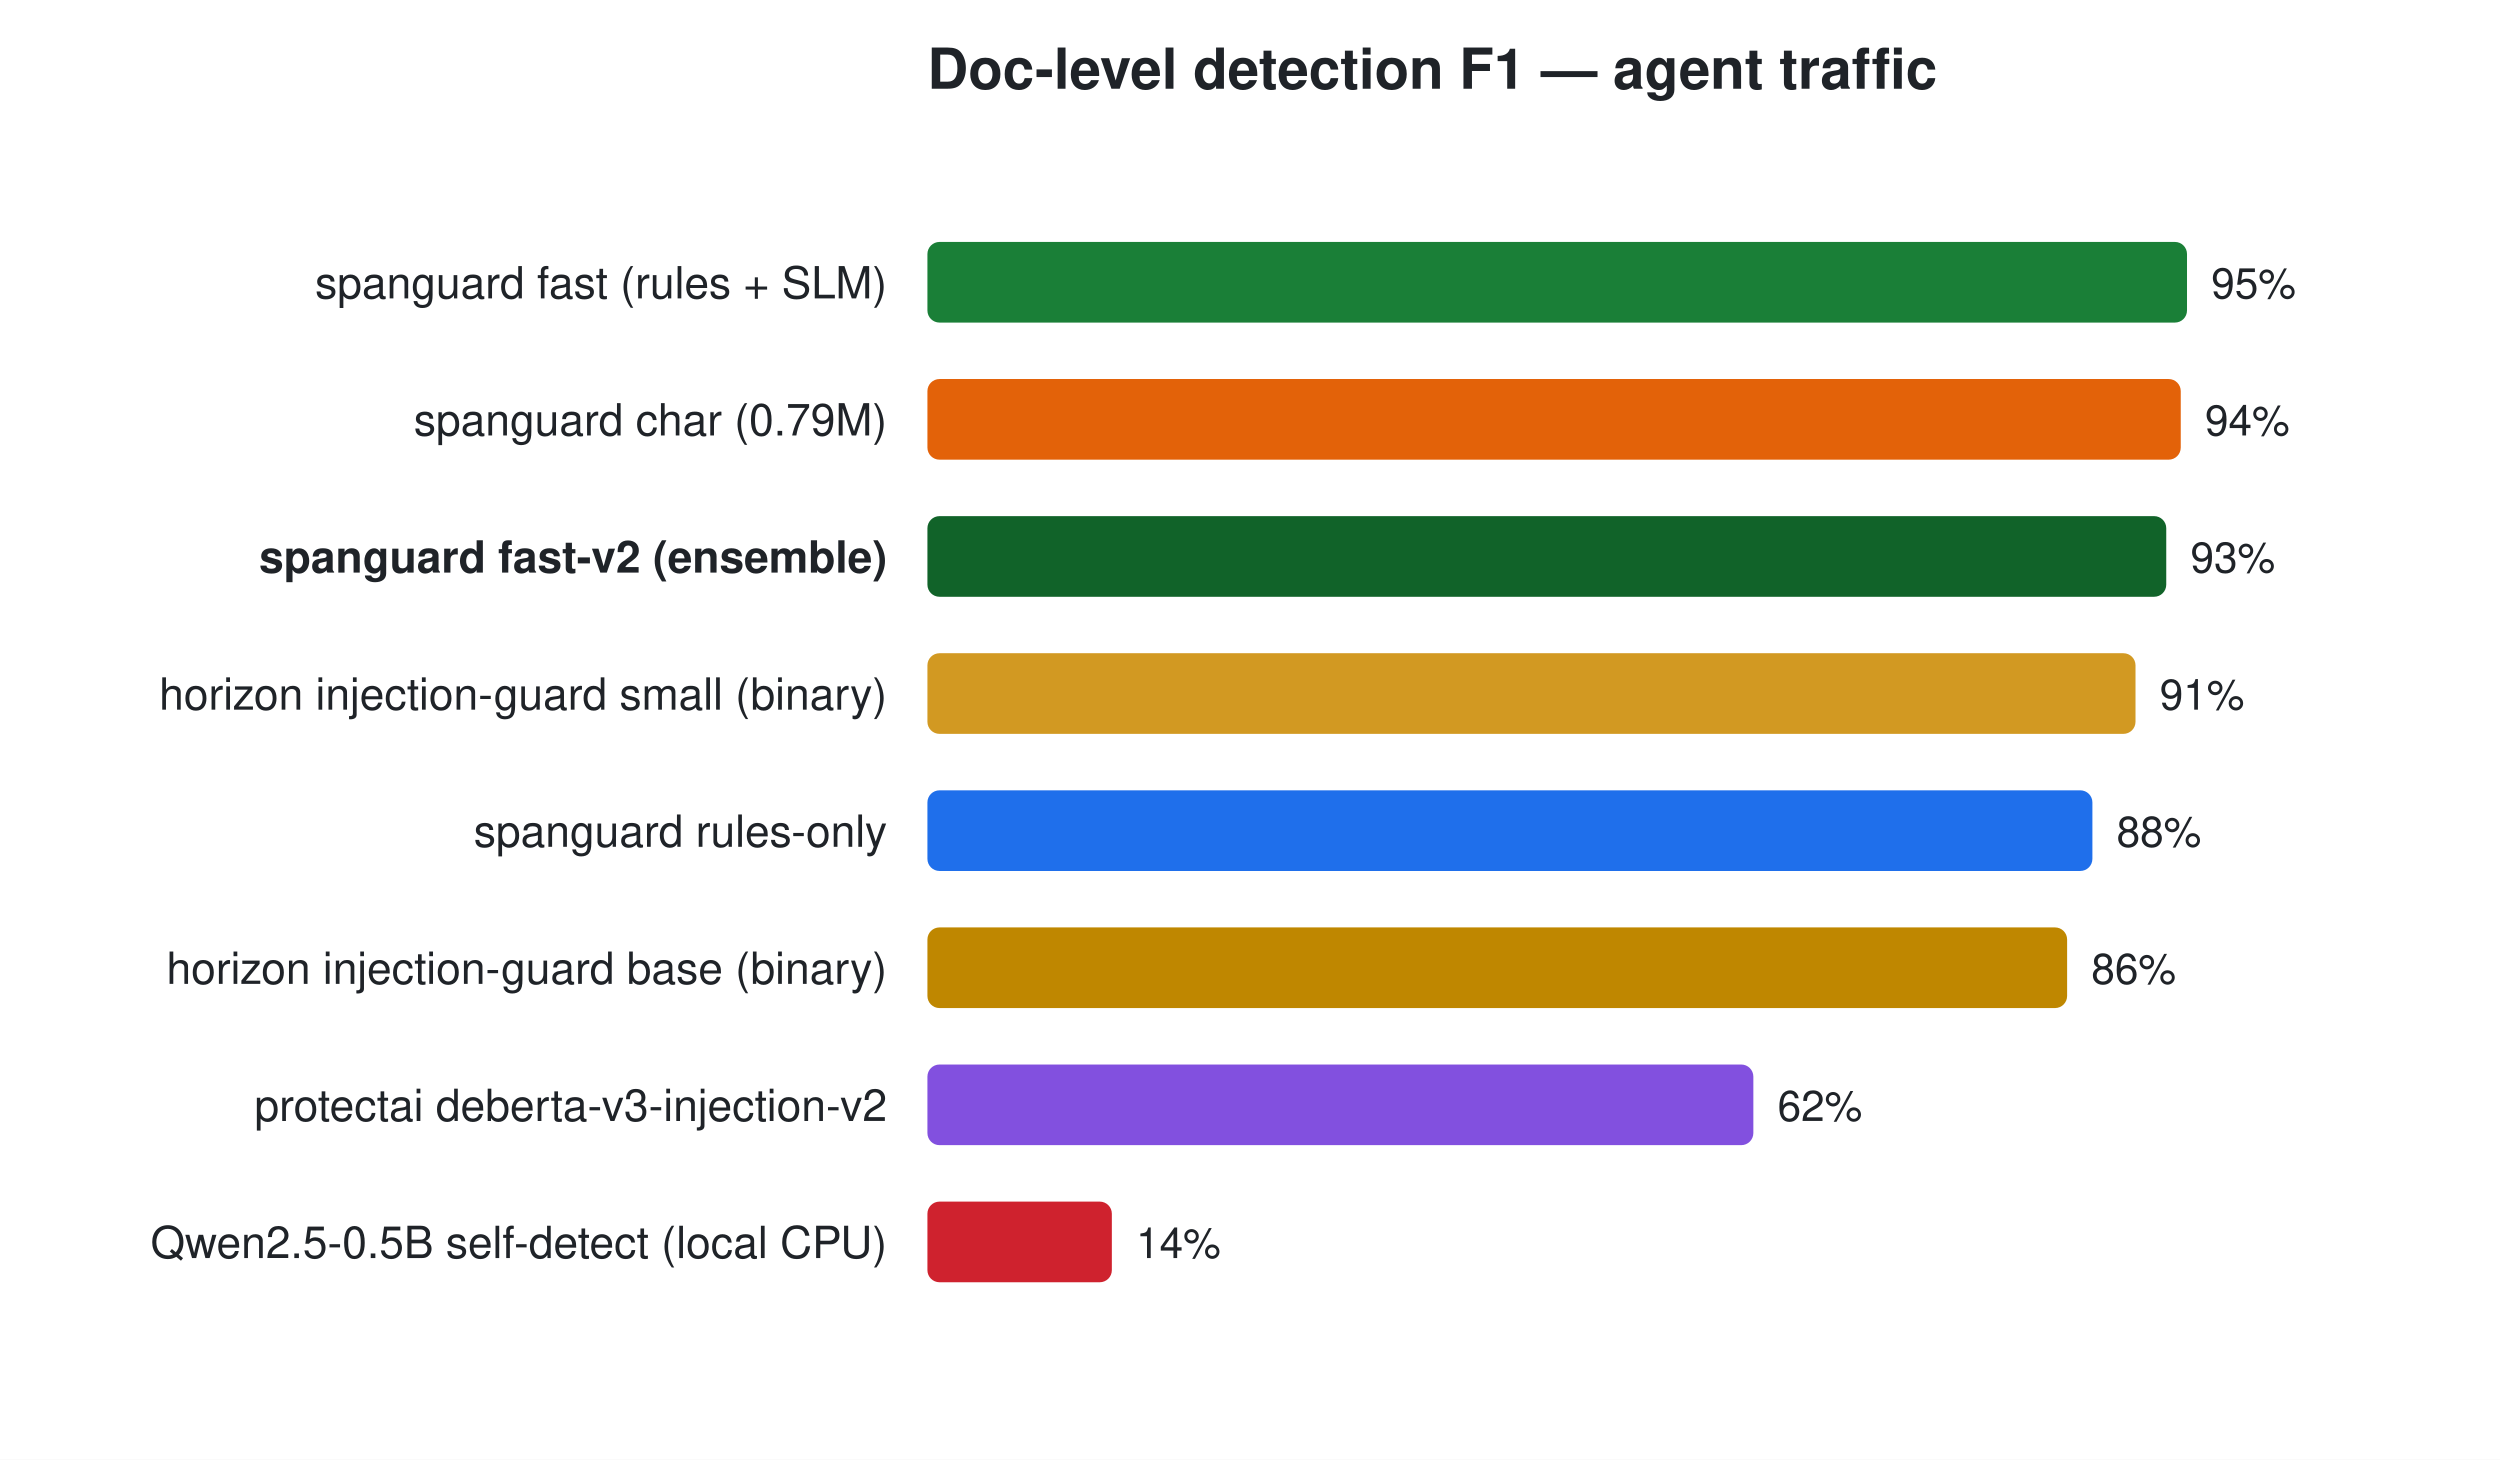
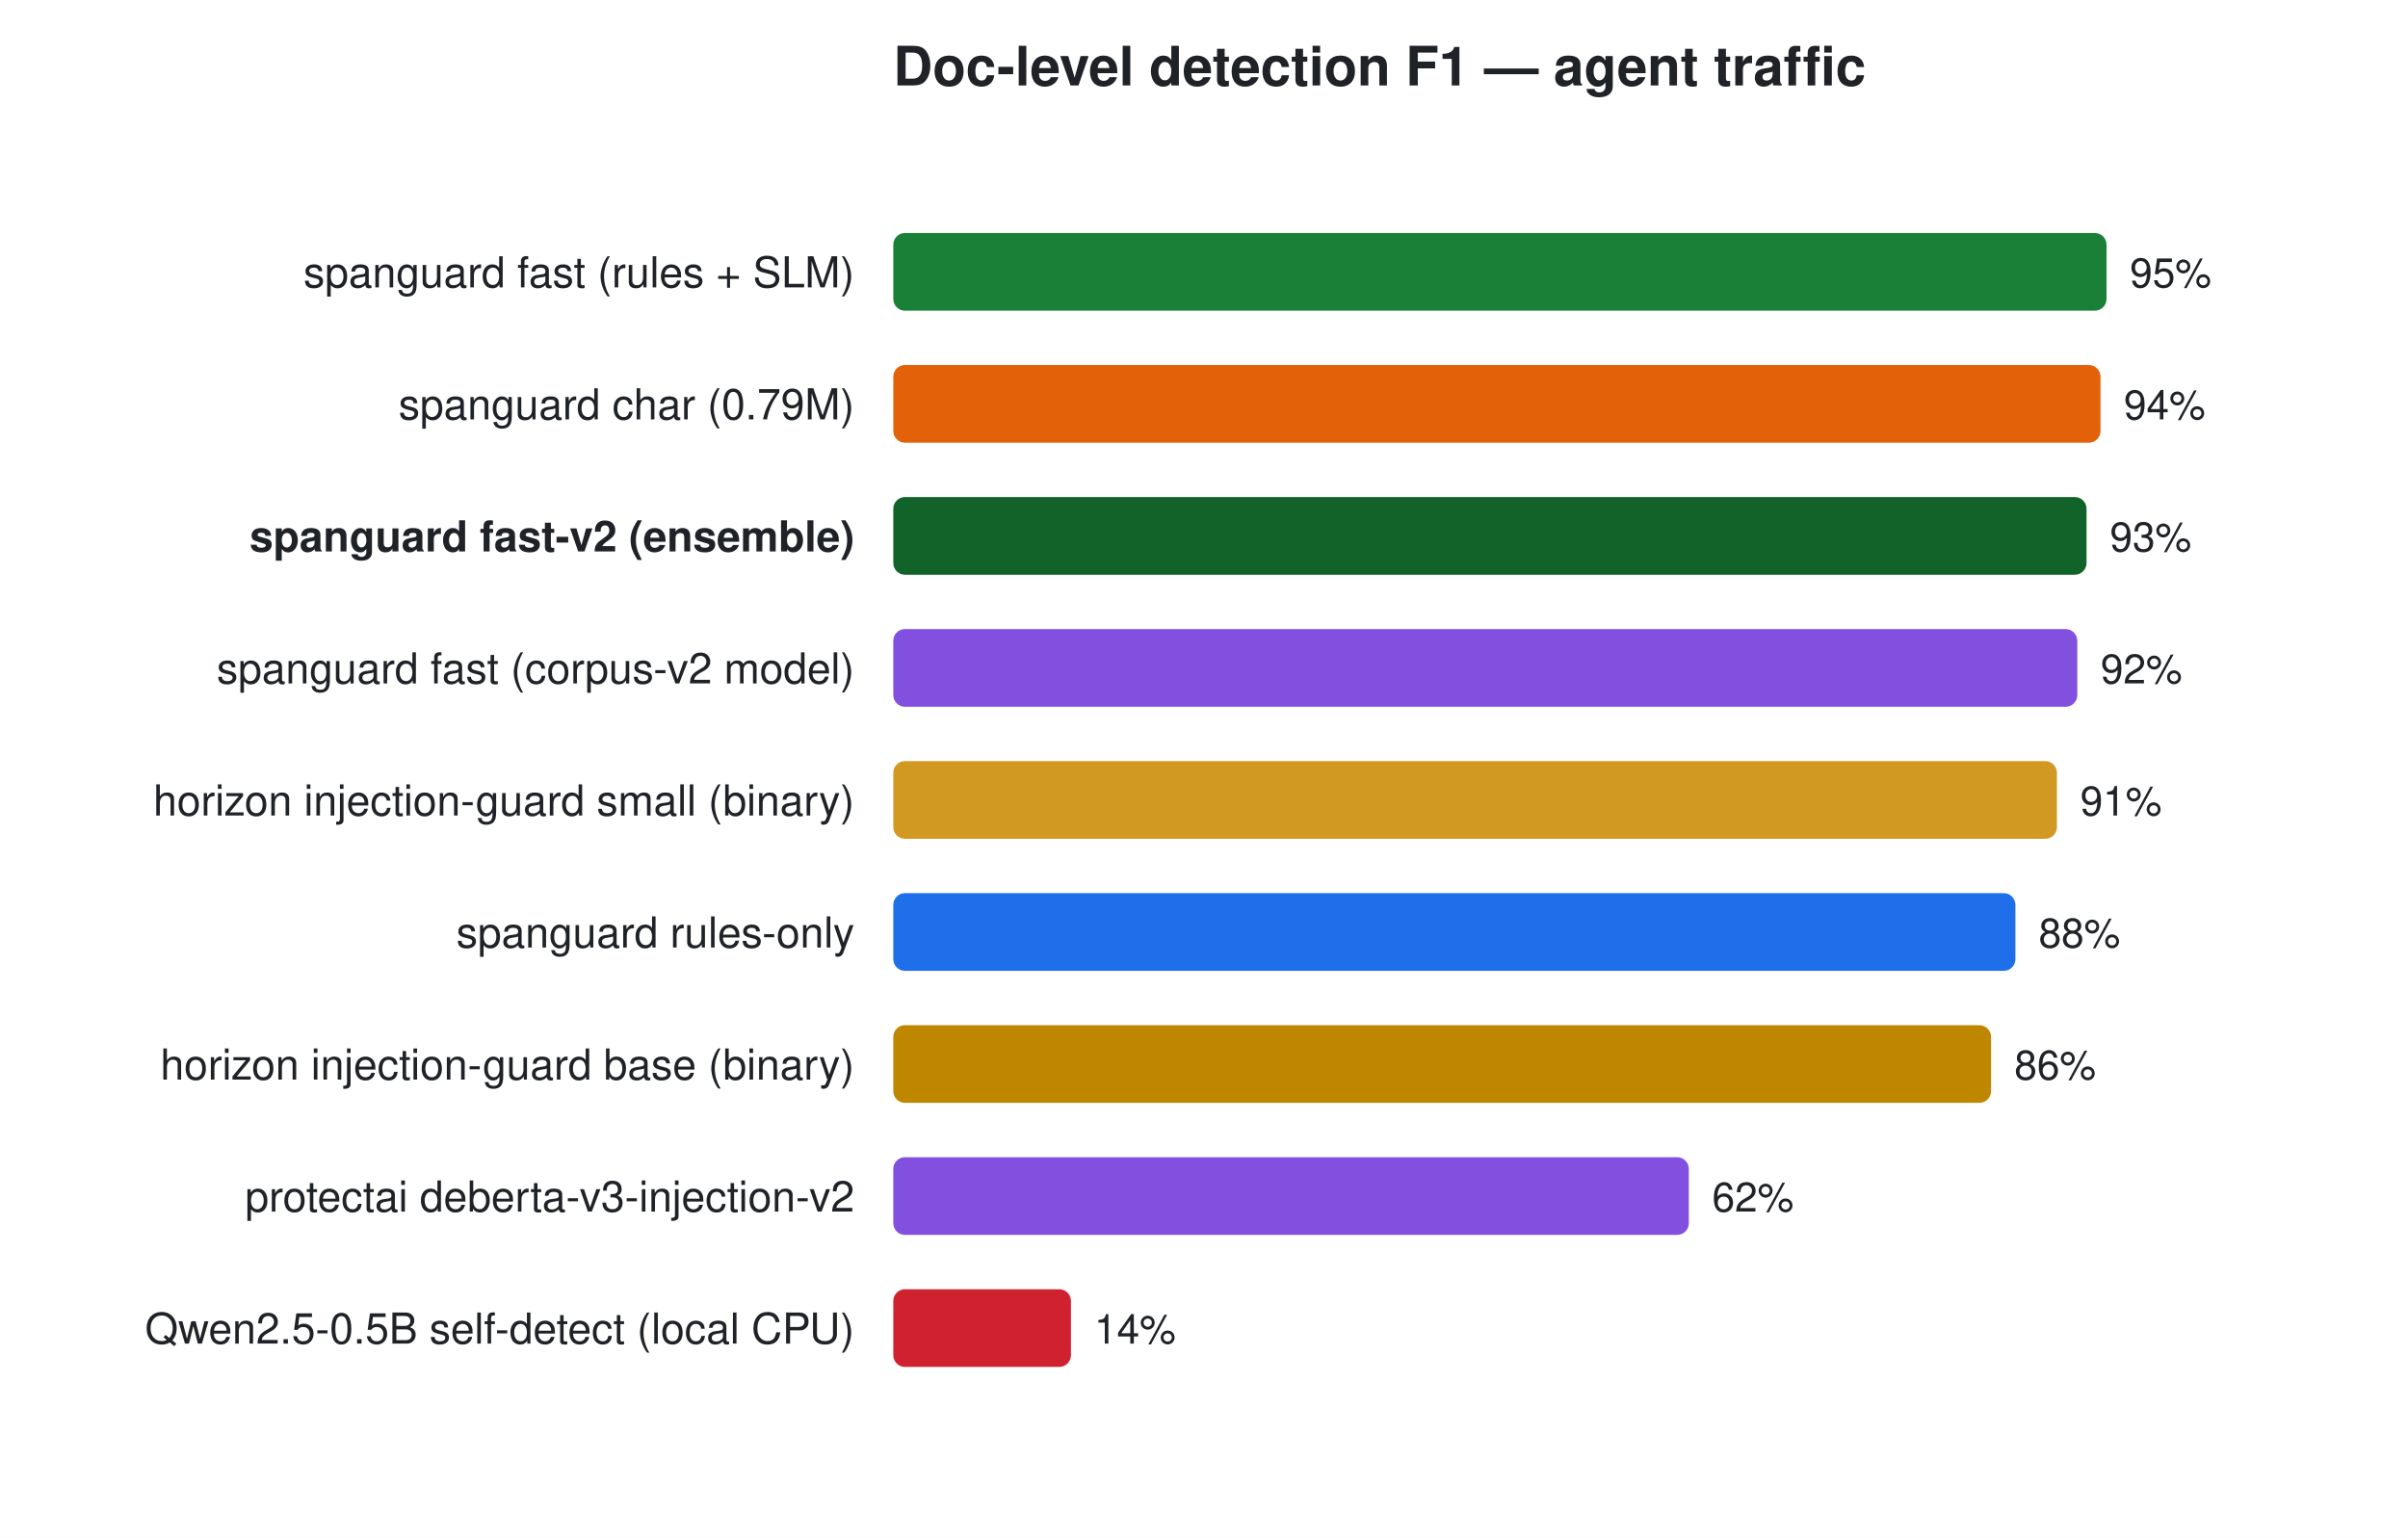
- <svg xmlns="http://www.w3.org/2000/svg" width="620" height="362" viewBox="0 0 620 362" font-family="ui-sans-serif,system-ui,'Segoe UI',Helvetica,Arial,sans-serif">
-   <rect width="620" height="362" fill="#ffffff" />
+ <svg xmlns="http://www.w3.org/2000/svg" width="620" height="396" viewBox="0 0 620 396" font-family="ui-sans-serif,system-ui,'Segoe UI',Helvetica,Arial,sans-serif">
+   <rect width="620" height="396" fill="#ffffff" />
  <text x="230" y="22" font-size="14" fill="#1f2328" text-anchor="start" font-weight="600" font-family="ui-sans-serif,system-ui,'Segoe UI',Helvetica,Arial,sans-serif" opacity="1.0">Doc-level detection F1 — agent traffic</text>
  <text x="220" y="74" font-size="11" fill="#1f2328" text-anchor="end" font-weight="normal" font-family="ui-sans-serif,system-ui,'Segoe UI',Helvetica,Arial,sans-serif" opacity="1.0">spanguard fast (rules + SLM)</text>
  <rect x="230" y="60" width="312.378" height="20" rx="3" fill="#1a7f37" opacity="1.0" />
  <text x="548.378" y="74" font-size="10.5" fill="#1f2328" text-anchor="start" font-weight="normal" font-family="ui-sans-serif,system-ui,'Segoe UI',Helvetica,Arial,sans-serif" opacity="1.0">95%</text>
  <text x="220" y="108" font-size="11" fill="#1f2328" text-anchor="end" font-weight="normal" font-family="ui-sans-serif,system-ui,'Segoe UI',Helvetica,Arial,sans-serif" opacity="1.0">spanguard char (0.79M)</text>
  <rect x="230" y="94" width="310.827" height="20" rx="3" fill="#e36209" opacity="1.0" />
  <text x="546.827" y="108" font-size="10.5" fill="#1f2328" text-anchor="start" font-weight="normal" font-family="ui-sans-serif,system-ui,'Segoe UI',Helvetica,Arial,sans-serif" opacity="1.0">94%</text>
  <text x="220" y="142" font-size="11" fill="#1f2328" text-anchor="end" font-weight="600" font-family="ui-sans-serif,system-ui,'Segoe UI',Helvetica,Arial,sans-serif" opacity="1.0">spanguard fast-v2 (ensemble)</text>
  <rect x="230" y="128" width="307.23" height="20" rx="3" fill="#116329" opacity="1.0" />
  <text x="543.23" y="142" font-size="10.5" fill="#1f2328" text-anchor="start" font-weight="normal" font-family="ui-sans-serif,system-ui,'Segoe UI',Helvetica,Arial,sans-serif" opacity="1.0">93%</text>
-   <text x="220" y="176" font-size="11" fill="#1f2328" text-anchor="end" font-weight="normal" font-family="ui-sans-serif,system-ui,'Segoe UI',Helvetica,Arial,sans-serif" opacity="1.0">horizon injection-guard small (binary)</text>
-   <rect x="230" y="162" width="299.607" height="20" rx="3" fill="#d29922" opacity="1.0" />
-   <text x="535.607" y="176" font-size="10.5" fill="#1f2328" text-anchor="start" font-weight="normal" font-family="ui-sans-serif,system-ui,'Segoe UI',Helvetica,Arial,sans-serif" opacity="1.0">91%</text>
-   <text x="220" y="210" font-size="11" fill="#1f2328" text-anchor="end" font-weight="normal" font-family="ui-sans-serif,system-ui,'Segoe UI',Helvetica,Arial,sans-serif" opacity="1.0">spanguard rules-only</text>
-   <rect x="230" y="196" width="288.915" height="20" rx="3" fill="#1f6feb" opacity="1.0" />
-   <text x="524.915" y="210" font-size="10.5" fill="#1f2328" text-anchor="start" font-weight="normal" font-family="ui-sans-serif,system-ui,'Segoe UI',Helvetica,Arial,sans-serif" opacity="1.0">88%</text>
-   <text x="220" y="244" font-size="11" fill="#1f2328" text-anchor="end" font-weight="normal" font-family="ui-sans-serif,system-ui,'Segoe UI',Helvetica,Arial,sans-serif" opacity="1.0">horizon injection-guard base (binary)</text>
-   <rect x="230" y="230" width="282.645" height="20" rx="3" fill="#bf8700" opacity="1.0" />
-   <text x="518.645" y="244" font-size="10.5" fill="#1f2328" text-anchor="start" font-weight="normal" font-family="ui-sans-serif,system-ui,'Segoe UI',Helvetica,Arial,sans-serif" opacity="1.0">86%</text>
-   <text x="220" y="278" font-size="11" fill="#1f2328" text-anchor="end" font-weight="normal" font-family="ui-sans-serif,system-ui,'Segoe UI',Helvetica,Arial,sans-serif" opacity="1.0">protectai deberta-v3-injection-v2</text>
-   <rect x="230" y="264" width="204.831" height="20" rx="3" fill="#8250df" opacity="1.0" />
-   <text x="440.831" y="278" font-size="10.5" fill="#1f2328" text-anchor="start" font-weight="normal" font-family="ui-sans-serif,system-ui,'Segoe UI',Helvetica,Arial,sans-serif" opacity="1.0">62%</text>
-   <text x="220" y="312" font-size="11" fill="#1f2328" text-anchor="end" font-weight="normal" font-family="ui-sans-serif,system-ui,'Segoe UI',Helvetica,Arial,sans-serif" opacity="1.0">Qwen2.5-0.5B self-detect (local CPU)</text>
-   <rect x="230" y="298" width="45.738" height="20" rx="3" fill="#cf222e" opacity="1.0" />
-   <text x="281.738" y="312" font-size="10.5" fill="#1f2328" text-anchor="start" font-weight="normal" font-family="ui-sans-serif,system-ui,'Segoe UI',Helvetica,Arial,sans-serif" opacity="1.0">14%</text>
+   <text x="220" y="176" font-size="11" fill="#1f2328" text-anchor="end" font-weight="normal" font-family="ui-sans-serif,system-ui,'Segoe UI',Helvetica,Arial,sans-serif" opacity="1.0">spanguard fast (corpus-v2 model)</text>
+   <rect x="230" y="162" width="304.854" height="20" rx="3" fill="#8250df" opacity="1.0" />
+   <text x="540.854" y="176" font-size="10.5" fill="#1f2328" text-anchor="start" font-weight="normal" font-family="ui-sans-serif,system-ui,'Segoe UI',Helvetica,Arial,sans-serif" opacity="1.0">92%</text>
+   <text x="220" y="210" font-size="11" fill="#1f2328" text-anchor="end" font-weight="normal" font-family="ui-sans-serif,system-ui,'Segoe UI',Helvetica,Arial,sans-serif" opacity="1.0">horizon injection-guard small (binary)</text>
+   <rect x="230" y="196" width="299.607" height="20" rx="3" fill="#d29922" opacity="1.0" />
+   <text x="535.607" y="210" font-size="10.5" fill="#1f2328" text-anchor="start" font-weight="normal" font-family="ui-sans-serif,system-ui,'Segoe UI',Helvetica,Arial,sans-serif" opacity="1.0">91%</text>
+   <text x="220" y="244" font-size="11" fill="#1f2328" text-anchor="end" font-weight="normal" font-family="ui-sans-serif,system-ui,'Segoe UI',Helvetica,Arial,sans-serif" opacity="1.0">spanguard rules-only</text>
+   <rect x="230" y="230" width="288.915" height="20" rx="3" fill="#1f6feb" opacity="1.0" />
+   <text x="524.915" y="244" font-size="10.5" fill="#1f2328" text-anchor="start" font-weight="normal" font-family="ui-sans-serif,system-ui,'Segoe UI',Helvetica,Arial,sans-serif" opacity="1.0">88%</text>
+   <text x="220" y="278" font-size="11" fill="#1f2328" text-anchor="end" font-weight="normal" font-family="ui-sans-serif,system-ui,'Segoe UI',Helvetica,Arial,sans-serif" opacity="1.0">horizon injection-guard base (binary)</text>
+   <rect x="230" y="264" width="282.645" height="20" rx="3" fill="#bf8700" opacity="1.0" />
+   <text x="518.645" y="278" font-size="10.5" fill="#1f2328" text-anchor="start" font-weight="normal" font-family="ui-sans-serif,system-ui,'Segoe UI',Helvetica,Arial,sans-serif" opacity="1.0">86%</text>
+   <text x="220" y="312" font-size="11" fill="#1f2328" text-anchor="end" font-weight="normal" font-family="ui-sans-serif,system-ui,'Segoe UI',Helvetica,Arial,sans-serif" opacity="1.0">protectai deberta-v3-injection-v2</text>
+   <rect x="230" y="298" width="204.831" height="20" rx="3" fill="#8250df" opacity="1.0" />
+   <text x="440.831" y="312" font-size="10.5" fill="#1f2328" text-anchor="start" font-weight="normal" font-family="ui-sans-serif,system-ui,'Segoe UI',Helvetica,Arial,sans-serif" opacity="1.0">62%</text>
+   <text x="220" y="346" font-size="11" fill="#1f2328" text-anchor="end" font-weight="normal" font-family="ui-sans-serif,system-ui,'Segoe UI',Helvetica,Arial,sans-serif" opacity="1.0">Qwen2.5-0.5B self-detect (local CPU)</text>
+   <rect x="230" y="332" width="45.738" height="20" rx="3" fill="#cf222e" opacity="1.0" />
+   <text x="281.738" y="346" font-size="10.5" fill="#1f2328" text-anchor="start" font-weight="normal" font-family="ui-sans-serif,system-ui,'Segoe UI',Helvetica,Arial,sans-serif" opacity="1.0">14%</text>
</svg>
